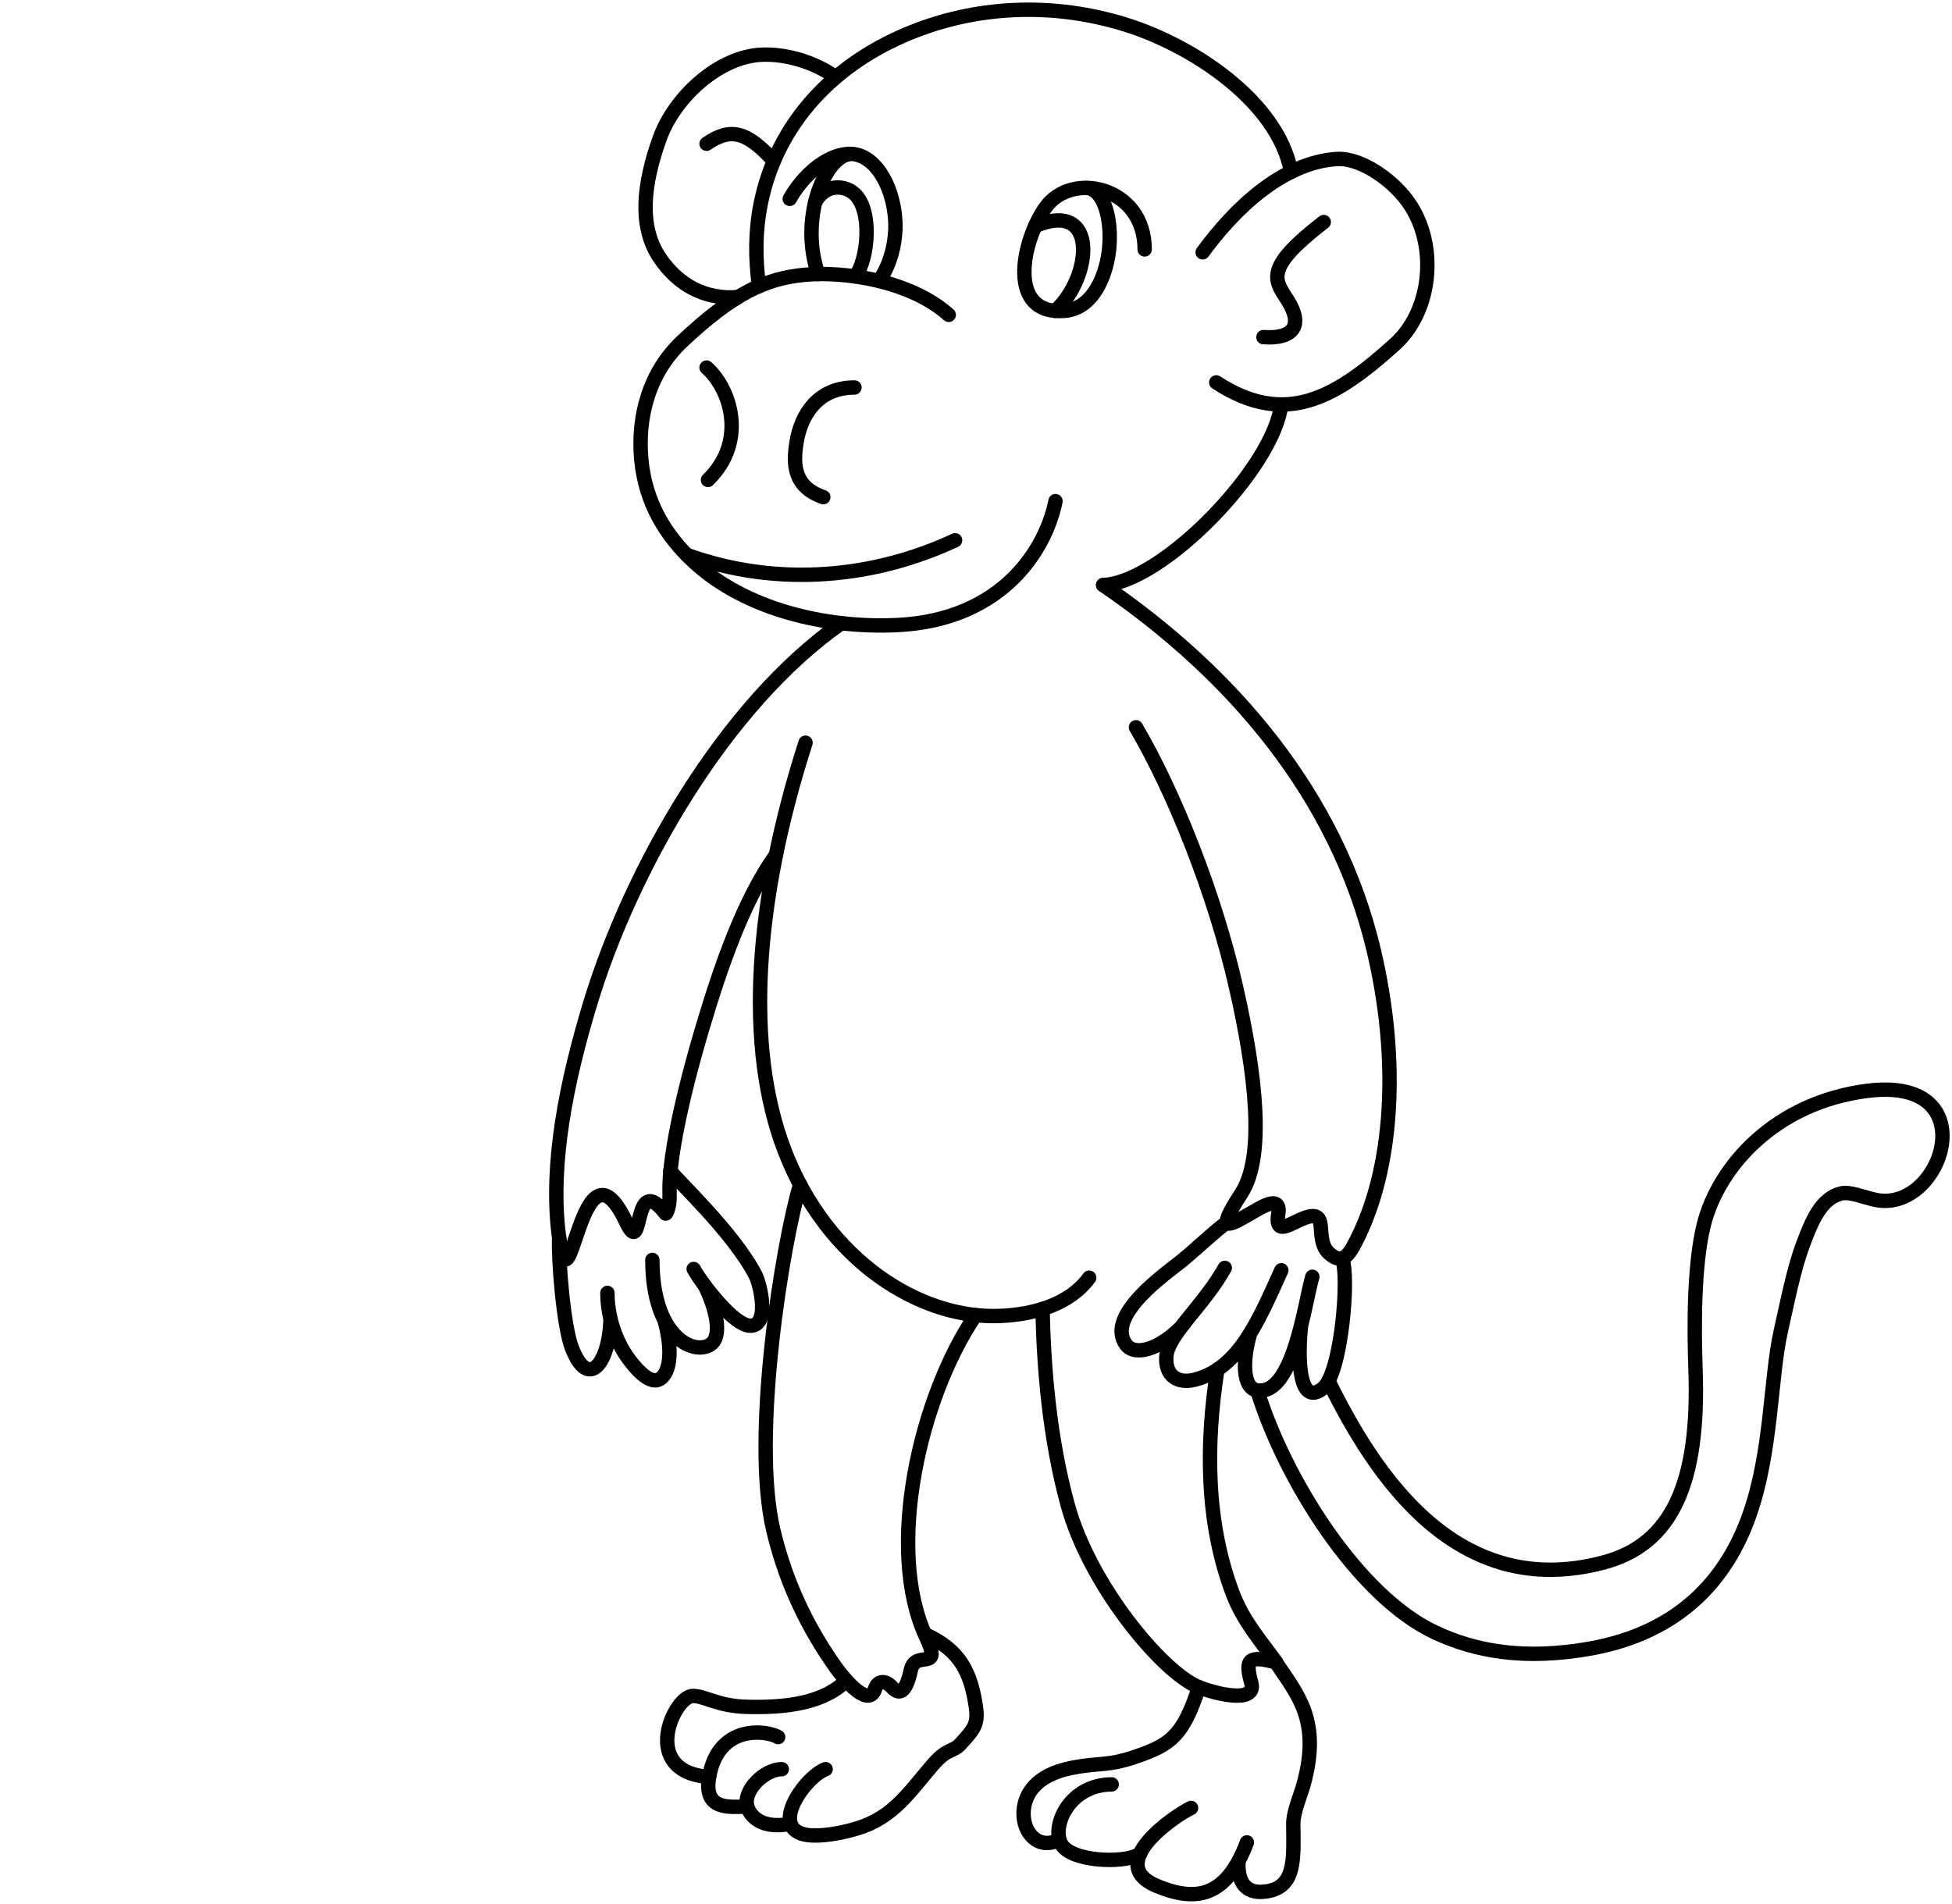
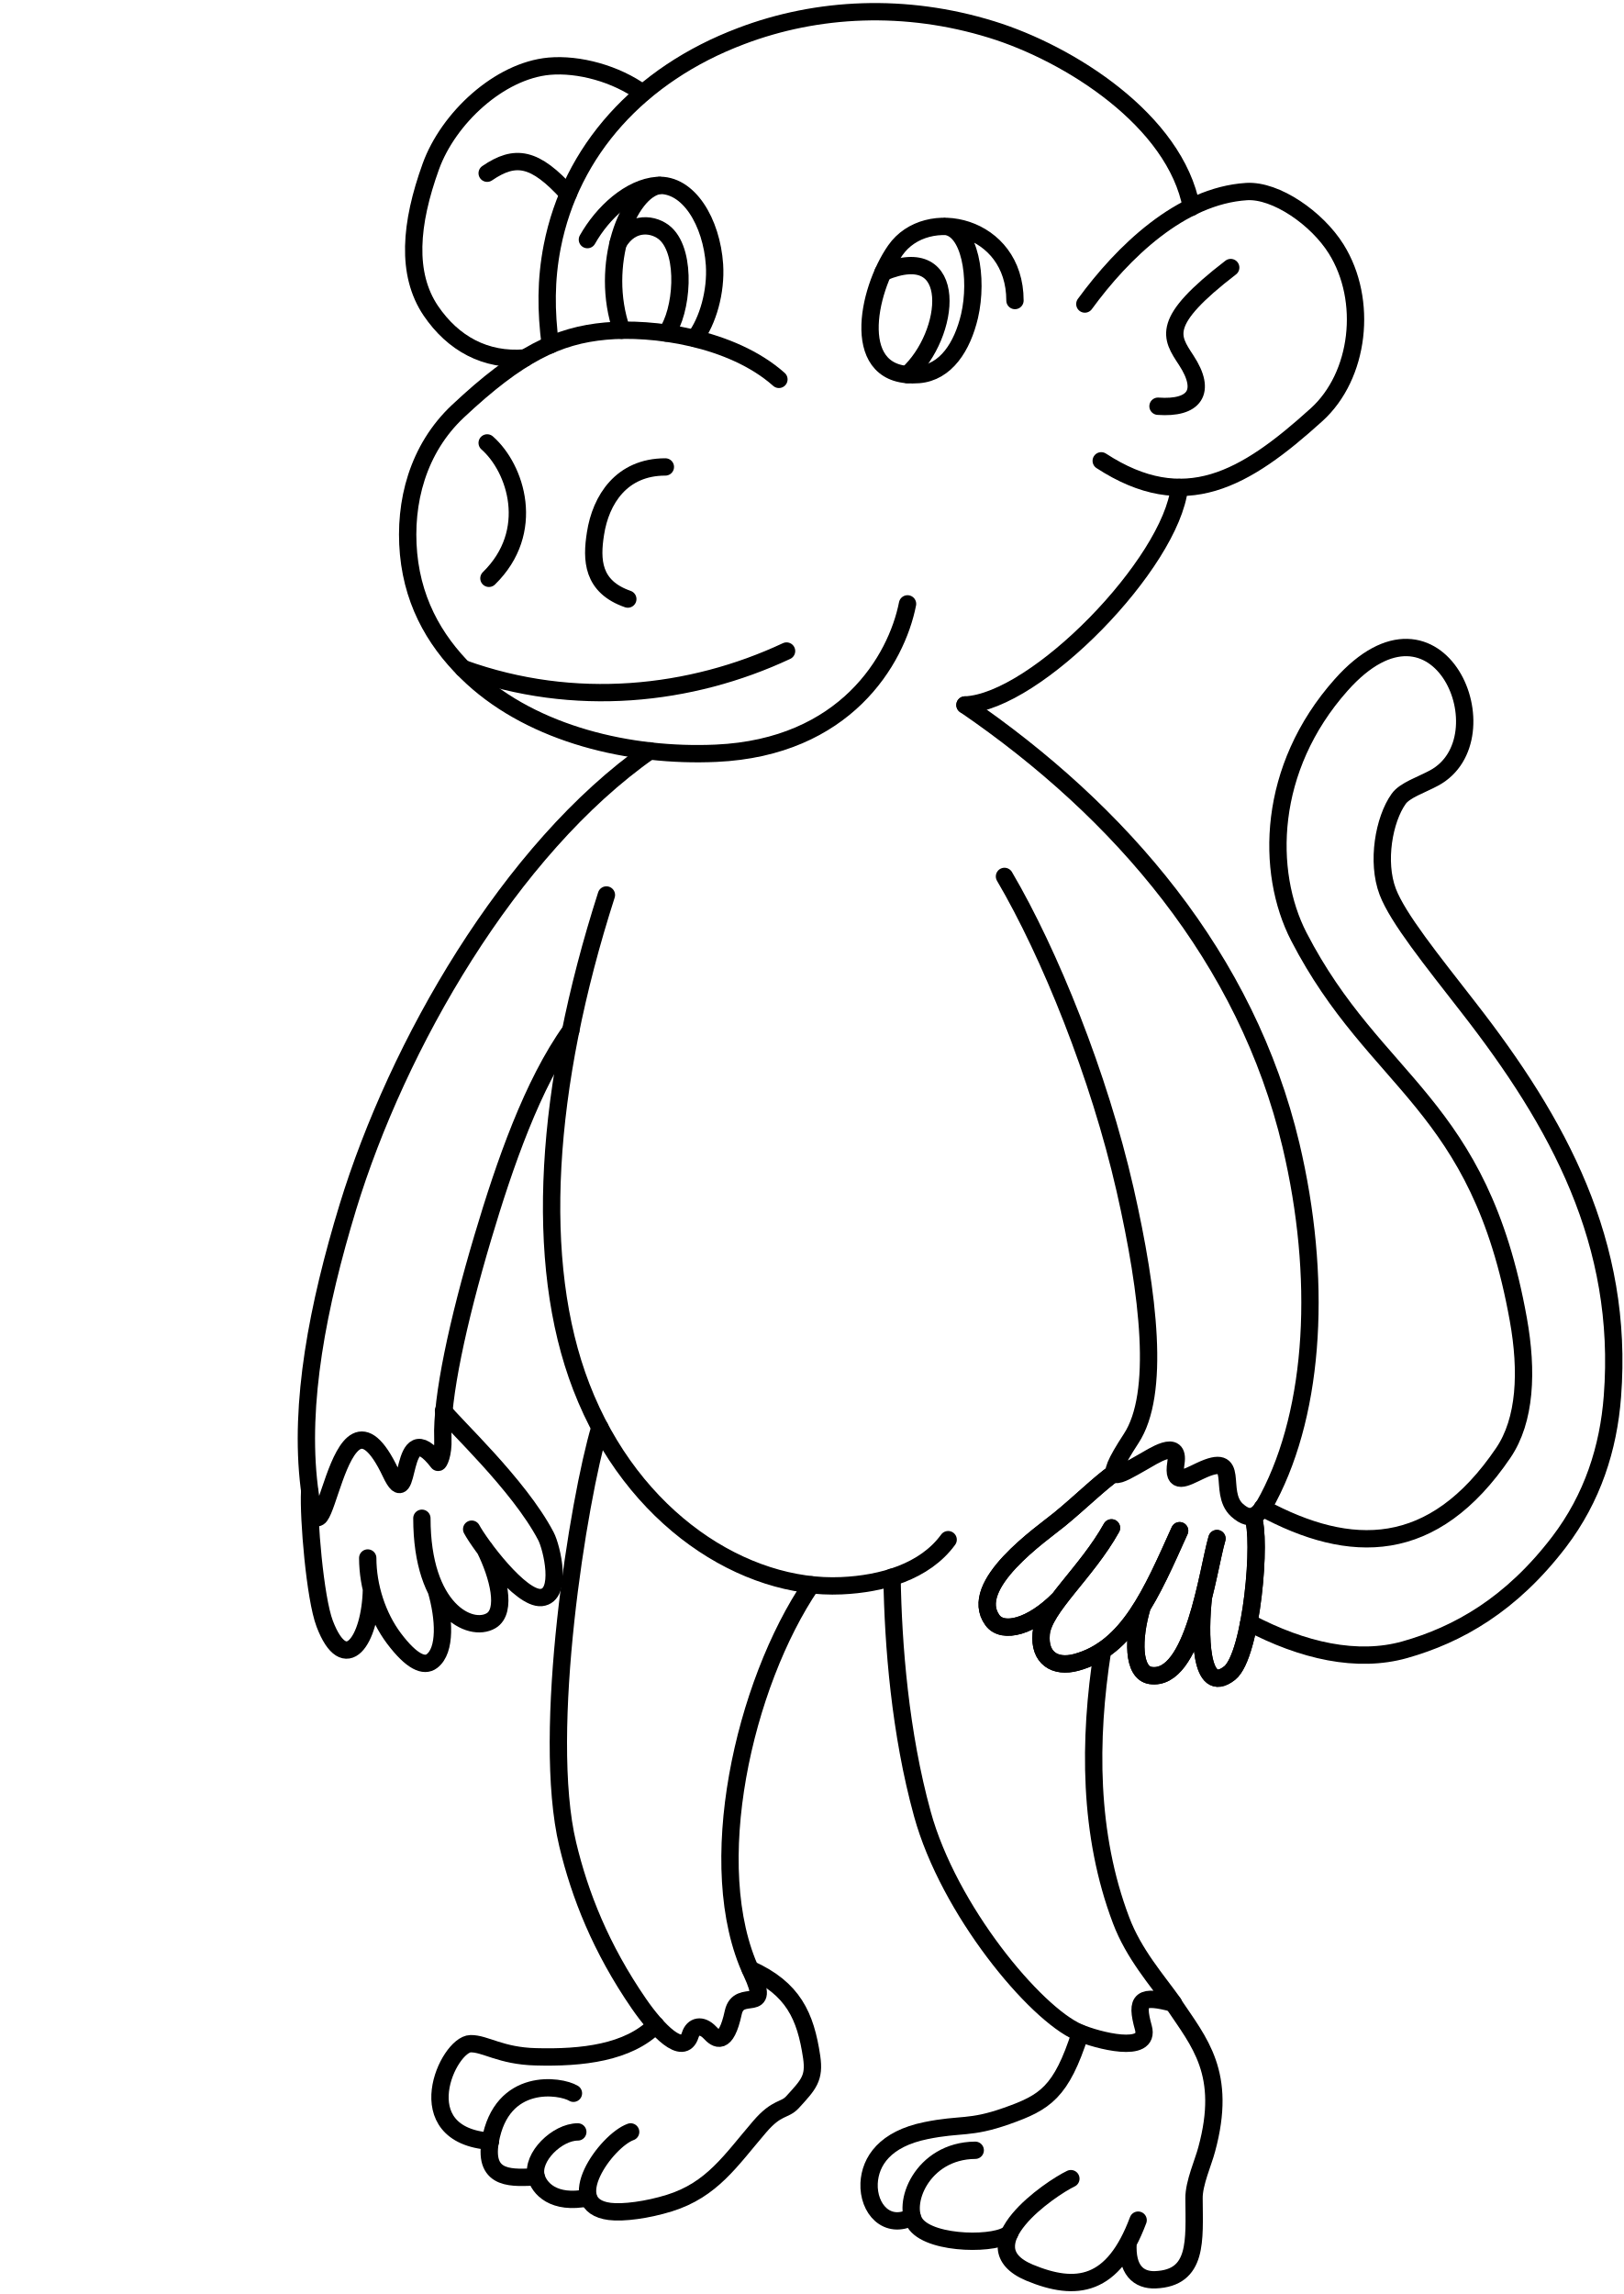
- <svg xmlns="http://www.w3.org/2000/svg" xml:space="preserve" width="107.685mm" height="105.04mm" version="1.1" style="shape-rendering:geometricPrecision; text-rendering:geometricPrecision; image-rendering:optimizeQuality; fill-rule:evenodd; clip-rule:evenodd" viewBox="0 0 10769 10504">
+ <svg xmlns="http://www.w3.org/2000/svg" xml:space="preserve" width="74.348mm" height="105.04mm" version="1.1" style="shape-rendering:geometricPrecision; text-rendering:geometricPrecision; image-rendering:optimizeQuality; fill-rule:evenodd; clip-rule:evenodd" viewBox="0 0 7435 10504">
  <defs>
    <style type="text/css">
   
    .str0 {stroke:black;stroke-width:79.37;stroke-linecap:round;stroke-linejoin:round}
    .fil0 {fill:none}
   
  </style>
  </defs>
  <g id="lineart">
-     <g id="_746464992">
-       <path class="fil0 str0" d="M4187 1579c-20,-155 -21,-297 9,-451 86,-438 399,-787 865,-963 350,-133 753,-152 1147,-30 357,110 841,417 915,814" />
-       <path class="fil0 str0" d="M6635 1392c173,-237 439,-496 741,-515 134,-8 322,122 410,263 147,235 107,581 -90,759 -328,297 -605,459 -986,211" />
-       <path class="fil0 str0" d="M6086 3228c327,-13 944,-650 982,-996" />
-       <path class="fil0 str0" d="M7303 1225c-325,250 -274,317 -204,424 96,146 37,223 -129,211" />
-       <path class="fil0 str0" d="M3898 793c129,-88 218,-74 371,95" />
-       <path class="fil0 str0" d="M4610 426c-122,-89 -293,-135 -428,-123 -229,21 -462,238 -542,459 -95,263 -114,492 0,661 102,150 250,231 431,216" />
-       <path class="fil0 str0" d="M4357 1097c70,-124 195,-239 320,-248 144,-10 249,169 262,363 8,123 -30,257 -90,337" />
-       <path class="fil0 str0" d="M4687 849c-144,22 -277,366 -173,663" />
-       <path class="fil0 str0" d="M5992 1036c117,6 155,238 115,411 -33,140 -108,258 -233,268 -321,26 -237,-383 -107,-569 144,-206 548,-117 548,230" />
-       <path class="fil0 str0" d="M5711 1247c354,-150 313,285 111,468" />
-       <path class="fil0 str0" d="M4498 1113c62,-106 167,-89 217,-43 99,92 75,359 4,455" />
-       <path class="fil0 str0" d="M3898 2028c132,116 227,406 8,620" />
-       <path class="fil0 str0" d="M4714 2138c-201,0 -296,150 -320,305 -19,120 -16,243 148,300" />
-       <path class="fil0 str0" d="M5234 1737c-216,-192 -581,-241 -794,-221 -219,20 -398,106 -676,367 -183,172 -248,416 -226,653 23,243 139,425 292,566 283,260 721,365 1117,347 590,-27 825,-426 876,-684" />
-       <path class="fil0 str0" d="M3788 3061c510,184 1043,125 1481,-80" />
-       <path class="fil0 str0" d="M4642 3438c-644,451 -1157,1350 -1383,2089 -138,453 -224,898 -177,1282 64,517 119,-602 373,-65 100,212 30,-291 217,-48 3,4 25,-35 22,-109 -7,-185 68,-535 183,-921 100,-336 227,-702 403,-948" />
-       <path class="fil0 str0" d="M4444 4098c-282,879 -335,1682 -115,2252 236,612 752,931 1191,911 186,-8 382,-64 489,-211" />
-       <path class="fil0 str0" d="M6086 3228c713,488 1290,1160 1493,2016 142,600 112,1205 -104,1616 -38,73 -74,117 -143,55 -93,-85 25,-272 -169,-180 -68,32 -128,70 -111,-36 18,-116 -105,-30 -156,-2 -104,59 -200,121 -49,-110 134,-204 82,-657 -28,-1141 -119,-521 -344,-1079 -552,-1433" />
-       <path class="fil0 str0" d="M4414 6537c-97,325 -271,1394 -147,1909 55,230 151,475 326,729 82,119 203,246 235,143 13,-41 52,-51 90,-11 28,30 73,66 107,-92 26,-118 178,18 84,-183 -226,-483 -36,-1320 273,-1775" />
-       <path class="fil0 str0" d="M5752 7222c5,312 37,714 139,1084 121,440 515,913 715,1000 86,37 331,101 297,-21 -37,-133 -11,-151 138,-112 -77,-108 -182,-226 -240,-380 -149,-393 -149,-825 -85,-1235" />
-       <path class="fil0 str0" d="M4669 9273c-126,126 -336,151 -550,145 -160,-4 -231,-61 -298,-60 -103,2 -296,419 91,447" />
-       <path class="fil0 str0" d="M4293 9585c-59,-36 -329,-77 -381,220 -32,185 110,166 210,163" />
-       <path class="fil0 str0" d="M4313 9762c-94,0 -213,115 -191,203 13,54 79,131 239,98" />
-       <path class="fil0 str0" d="M4555 9762c-112,40 -324,335 -96,364 62,8 173,-7 273,-38 196,-61 281,-195 414,-350 80,-93 113,-72 150,-112 75,-82 102,-110 88,-207 -28,-189 -85,-313 -281,-402" />
-       <path class="fil0 str0" d="M6614 9310c-87,271 -161,317 -337,379 -170,60 -209,34 -370,67 -187,38 -255,140 -260,241 -5,117 82,214 197,154" />
-       <path class="fil0 str0" d="M6133 9846c-246,2 -341,252 -271,340 75,95 379,94 429,39" />
-       <path class="fil0 str0" d="M6571 9976c-93,44 -479,308 -190,430 216,90 384,65 498,-240m-46 103c-8,125 48,173 125,170 196,-8 178,-180 177,-373 -1,-69 43,-166 58,-224 95,-349 -34,-490 -153,-668" />
-       <path class="fil0 str0" d="M3085 6830c-6,119 24,487 69,605 93,244 209,80 214,-158m-17 -143c0,131 45,268 120,368 82,109 139,131 174,104 65,-49 57,-196 20,-324m-66 -330c0,418 221,526 317,469 74,-44 33,-206 -29,-330m-60 -89c37,69 224,322 319,313 100,-10 48,-230 21,-281 -124,-237 -429,-517 -469,-574" />
-       <path class="fil0 str0" d="M6769 6745c-70,50 -158,137 -251,213 -78,64 -424,300 -306,461 47,64 179,31 305,-97m240 -326c-114,205 -311,366 -322,485 -10,111 63,157 160,131 239,-64 346,-319 474,-603m-172 349c-43,145 -43,302 39,314 199,29 261,-480 304,-627m-62 267c-18,161 -19,458 120,349 102,-81 148,-624 106,-716" />
-       <path class="fil0 str0" d="M7329 7620c261,532 713,1214 1516,1002 383,-101 531,-444 509,-1065 -8,-225 -10,-572 45,-796 80,-325 396,-678 903,-742 668,-85 412,683 42,601 -66,-15 -139,-46 -186,-35 -112,27 -163,152 -214,290 -47,128 -80,293 -121,477 -56,256 -49,659 -171,1006 -125,356 -386,651 -881,739 -357,63 -628,17 -857,-91 -423,-200 -825,-840 -978,-1334" />
+     <g id="_752028736">
+       <path class="fil0 str0" d="M2520 1579c-20,-155 -21,-297 9,-451 86,-438 399,-787 865,-963 350,-133 753,-152 1147,-30 357,110 841,417 915,814" />
+       <path class="fil0 str0" d="M4968 1392c173,-237 439,-496 741,-515 134,-8 322,122 410,263 147,235 107,581 -90,759 -328,297 -605,459 -986,211" />
+       <path class="fil0 str0" d="M4419 3228c327,-13 944,-650 982,-996" />
+       <path class="fil0 str0" d="M5636 1225c-325,250 -274,317 -204,424 96,146 37,223 -129,211" />
+       <path class="fil0 str0" d="M2231 793c129,-88 218,-74 371,95" />
+       <path class="fil0 str0" d="M2943 426c-122,-89 -293,-135 -428,-123 -229,21 -462,238 -542,459 -95,263 -114,492 0,661 102,150 250,231 431,216" />
+       <path class="fil0 str0" d="M2690 1097c70,-124 195,-239 320,-248 144,-10 249,169 262,363 8,123 -30,257 -90,337" />
+       <path class="fil0 str0" d="M3020 849c-144,22 -277,366 -173,663" />
+       <path class="fil0 str0" d="M4325 1036c117,6 155,238 115,411 -33,140 -108,258 -233,268 -321,26 -237,-383 -107,-569 144,-206 548,-117 548,230" />
+       <path class="fil0 str0" d="M4044 1247c354,-150 313,285 111,468" />
+       <path class="fil0 str0" d="M2831 1113c62,-106 167,-89 217,-43 99,92 75,359 4,455" />
+       <path class="fil0 str0" d="M2231 2028c132,116 227,406 8,620" />
+       <path class="fil0 str0" d="M3047 2138c-201,0 -296,150 -320,305 -19,120 -16,243 148,300" />
+       <path class="fil0 str0" d="M3567 1737c-216,-192 -581,-241 -794,-221 -219,20 -398,106 -676,367 -183,172 -248,416 -226,653 23,243 139,425 292,566 283,260 721,365 1117,347 590,-27 825,-426 876,-684" />
+       <path class="fil0 str0" d="M2121 3061c510,184 1043,125 1481,-80" />
+       <path class="fil0 str0" d="M2976 3438c-644,451 -1157,1350 -1383,2089 -138,453 -224,898 -177,1282 64,517 119,-602 373,-65 100,212 30,-291 217,-48 3,4 25,-35 22,-109 -7,-185 68,-535 183,-921 100,-336 227,-702 403,-948" />
+       <path class="fil0 str0" d="M2777 4098c-282,879 -335,1682 -115,2252 236,612 752,931 1191,911 186,-8 382,-64 489,-211" />
+       <path class="fil0 str0" d="M4419 3228c713,488 1290,1160 1493,2016 142,600 112,1205 -104,1616 -38,73 -74,117 -143,55 -93,-85 25,-272 -169,-180 -68,32 -128,70 -111,-36 18,-116 -105,-30 -156,-2 -104,59 -200,121 -49,-110 134,-204 82,-657 -28,-1141 -119,-521 -344,-1079 -552,-1433" />
+       <path class="fil0 str0" d="M2747 6537c-97,325 -271,1394 -147,1909 55,230 151,475 326,729 82,119 203,246 235,143 13,-41 52,-51 90,-11 28,30 73,66 107,-92 26,-118 178,18 84,-183 -226,-483 -36,-1320 273,-1775" />
+       <path class="fil0 str0" d="M4085 7222c5,312 37,714 139,1084 121,440 515,913 715,1000 86,37 331,101 297,-21 -37,-133 -11,-151 138,-112 -77,-108 -182,-226 -240,-380 -149,-393 -149,-825 -85,-1235" />
+       <path class="fil0 str0" d="M3003 9273c-126,126 -336,151 -550,145 -160,-4 -231,-61 -298,-60 -103,2 -296,419 91,447" />
+       <path class="fil0 str0" d="M2626 9585c-59,-36 -329,-77 -381,220 -32,185 110,166 210,163" />
+       <path class="fil0 str0" d="M2646 9762c-94,0 -213,115 -191,203 13,54 79,131 239,98" />
+       <path class="fil0 str0" d="M2888 9762c-112,40 -324,335 -96,364 62,8 173,-7 273,-38 196,-61 281,-195 414,-350 80,-93 113,-72 150,-112 75,-82 102,-110 88,-207 -28,-189 -85,-313 -281,-402" />
+       <path class="fil0 str0" d="M4947 9310c-87,271 -161,317 -337,379 -170,60 -209,34 -370,67 -187,38 -255,140 -260,241 -5,117 82,214 197,154" />
+       <path class="fil0 str0" d="M4466 9846c-246,2 -341,252 -271,340 75,95 379,94 429,39" />
+       <path class="fil0 str0" d="M4904 9976c-93,44 -479,308 -190,430 216,90 384,65 498,-240m-46 103c-8,125 48,173 125,170 196,-8 178,-180 177,-373 -1,-69 43,-166 58,-224 95,-349 -34,-490 -153,-668" />
+       <path class="fil0 str0" d="M1418 6830c-6,119 24,487 69,605 93,244 209,80 214,-158m-17 -143c0,131 45,268 120,368 82,109 139,131 174,104 65,-49 57,-196 20,-324m-66 -330c0,418 221,526 317,469 74,-44 33,-206 -29,-330m-60 -89c37,69 224,322 319,313 100,-10 48,-230 21,-281 -124,-237 -429,-517 -469,-574" />
+       <path class="fil0 str0" d="M5102 6745c-70,50 -158,137 -251,213 -78,64 -424,300 -306,461 47,64 179,31 305,-97m240 -326c-114,205 -311,366 -322,485 -10,111 63,157 160,131 239,-64 346,-319 474,-603m-172 349c-43,145 -43,302 39,314 199,29 261,-480 304,-627m-62 267c-18,161 -19,458 120,349 102,-81 148,-624 106,-716" />
+       <path class="fil0 str0" d="M5102 6745c-70,50 -158,137 -251,213 -78,64 -424,300 -306,461 47,64 179,31 305,-97m240 -326c-114,205 -311,366 -322,485 -10,111 63,157 160,131 239,-64 346,-319 474,-603m-172 349c-43,145 -43,302 39,314 199,29 261,-480 304,-627m-62 267c-18,161 -19,458 120,349 102,-81 148,-624 106,-716" />
+       <path class="fil0 str0" d="M5781 6904c403,218 782,222 1103,-251 102,-150 112,-373 69,-612 -179,-997 -652,-1069 -1005,-1752 -153,-297 -146,-771 194,-1153 448,-503 759,245 426,426 -59,32 -135,56 -163,96 -67,94 -102,288 -50,425 46,121 202,314 369,529 413,530 714,1079 660,1782 -18,237 -91,465 -244,666 -220,288 -463,425 -707,494 -217,61 -466,6 -714,-125" />
    </g>
  </g>
</svg>
